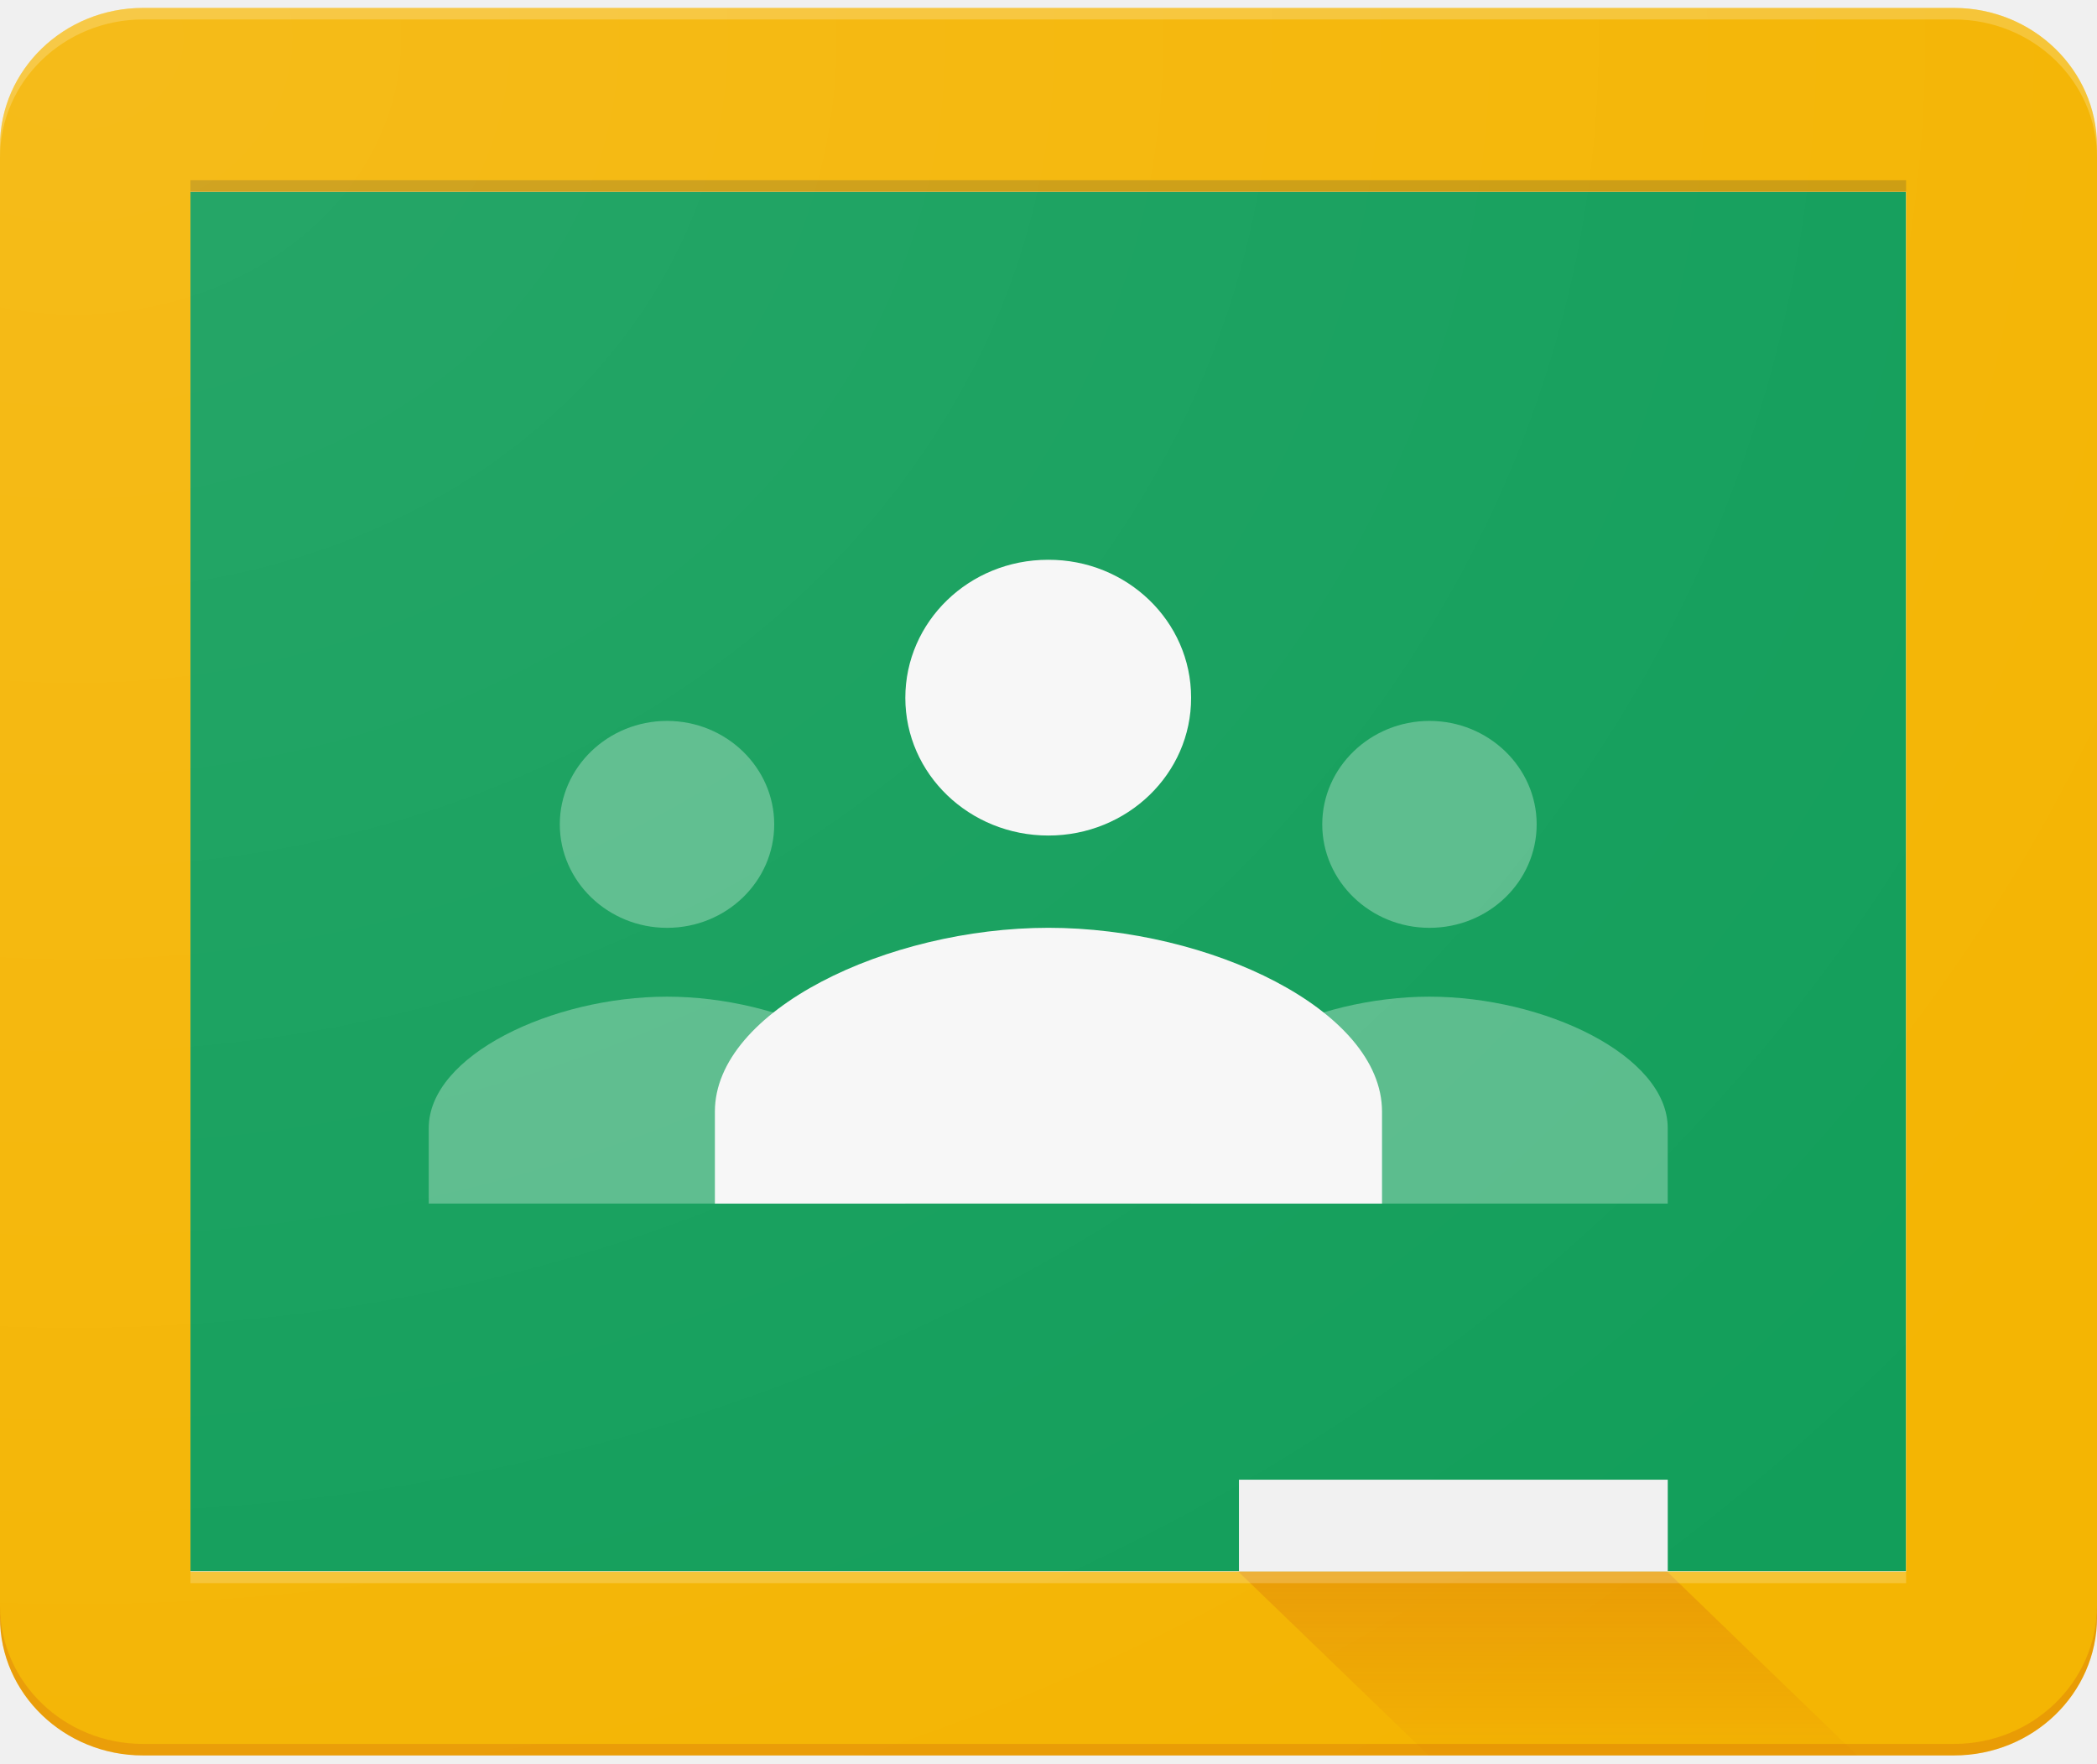
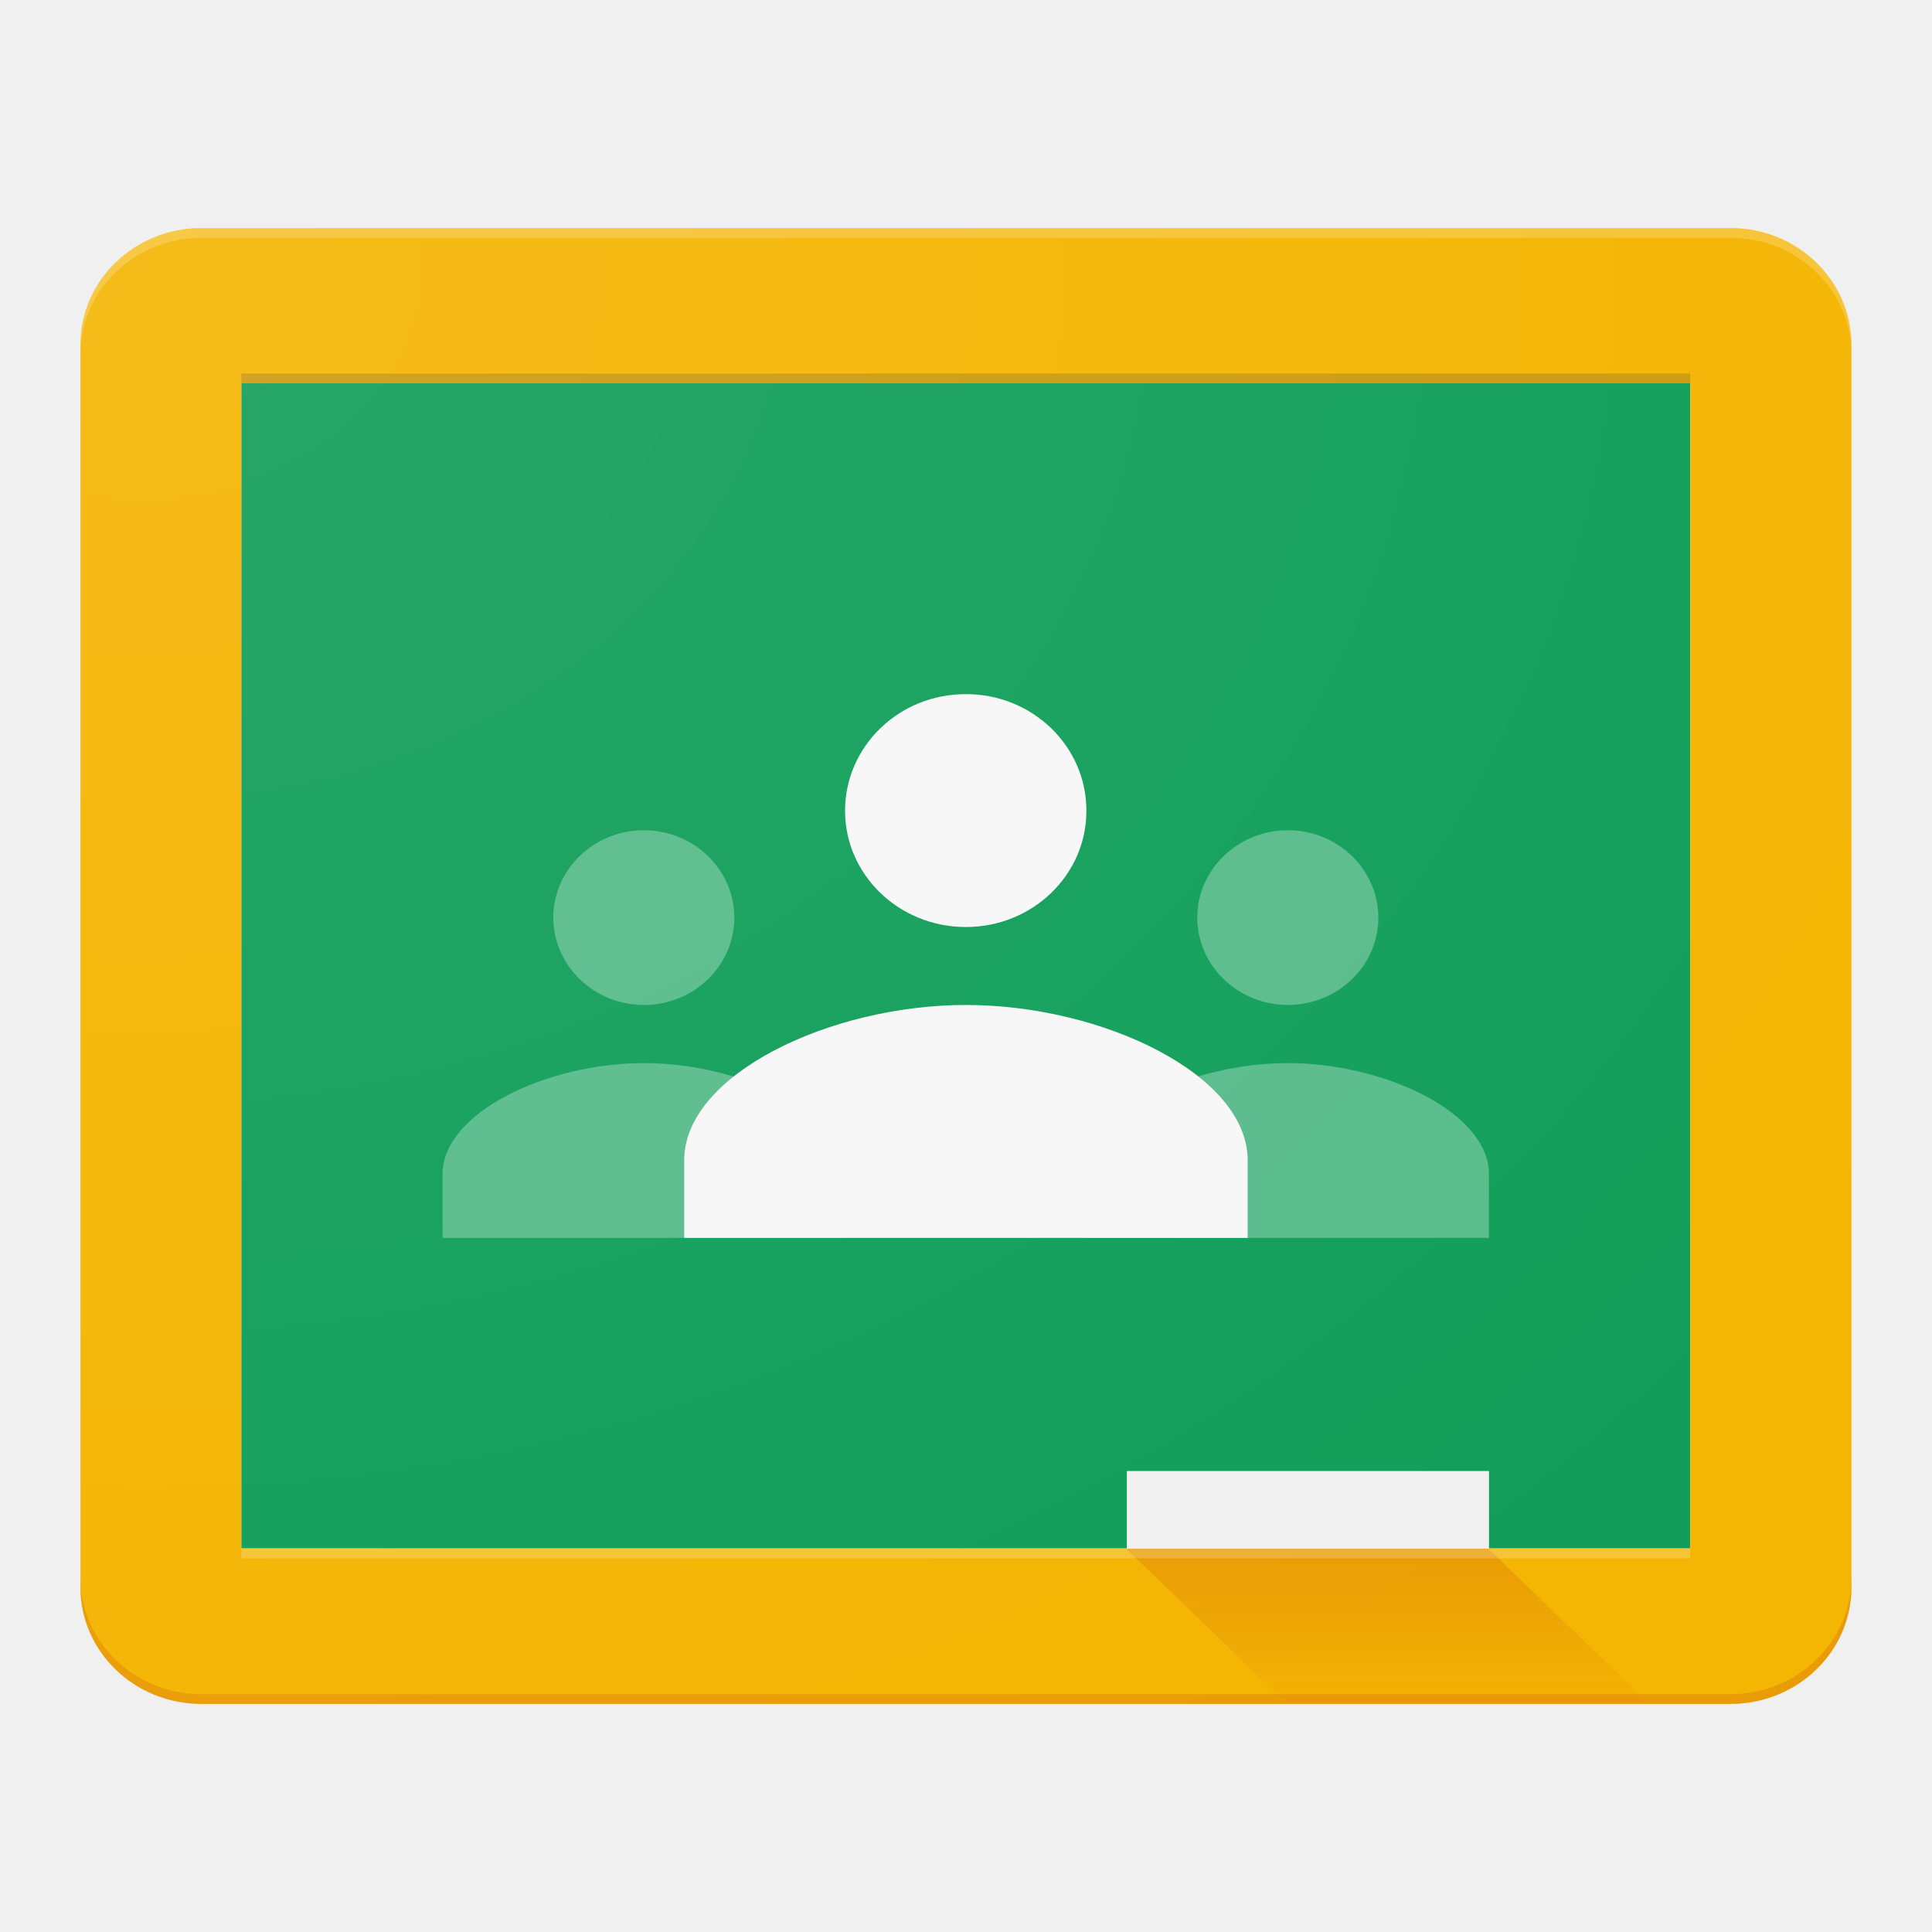
- <svg xmlns="http://www.w3.org/2000/svg" width="88" height="74" viewBox="0 0 88 74" fill="none">
-   <path d="M7.992 8.048H79.988V65.937H7.992V8.048Z" fill="#0F9D58" />
-   <path fill-rule="evenodd" clip-rule="evenodd" d="M27.991 38.936C30.484 38.936 32.49 36.985 32.49 34.594C32.49 32.204 30.468 30.253 27.991 30.253C25.514 30.253 23.492 32.204 23.492 34.594C23.492 36.985 25.514 38.936 27.991 38.936ZM64.486 34.594C64.486 36.985 62.48 38.936 59.987 38.936C57.51 38.936 55.488 36.985 55.488 34.594C55.488 32.204 57.51 30.253 59.987 30.253C62.464 30.253 64.486 32.204 64.486 34.594ZM49.984 47.34C49.984 44.289 55.167 41.825 59.985 41.825C64.803 41.825 69.986 44.289 69.986 47.34V50.508H49.984V47.34ZM17.992 47.34C17.992 44.289 23.175 41.825 27.993 41.825C32.811 41.825 37.994 44.289 37.994 47.34V50.508H17.992V47.34Z" fill="#57BB8A" />
-   <path fill-rule="evenodd" clip-rule="evenodd" d="M49.984 29.27C49.999 32.467 47.309 35.063 43.996 35.063C40.682 35.063 37.992 32.482 37.992 29.285C37.992 26.087 40.667 23.491 43.98 23.491C47.294 23.477 49.984 26.073 49.984 29.27ZM30 46.65C30 42.397 37.25 38.935 43.998 38.935C50.746 38.935 57.996 42.382 57.996 46.65V50.508H30V46.65Z" fill="#F7F7F7" />
-   <path d="M51.992 62.095H69.987V65.952H51.992V62.095Z" fill="#F1F1F1" />
-   <path fill-rule="evenodd" clip-rule="evenodd" d="M6.003 0.333H81.996C85.31 0.333 87.985 2.929 88 6.126V67.873C88 71.07 85.31 73.666 81.996 73.666H6.003C2.69 73.666 0 71.07 0 67.888V6.126C0 2.929 2.69 0.333 6.003 0.333ZM7.992 65.952H79.988V8.048H7.992V65.952Z" fill="#F4B400" />
-   <path opacity="0.2" d="M81.996 0.333H6.003C2.69 0.333 0 2.929 0 6.126V6.61C0 3.413 2.69 0.817 6.003 0.817H81.996C85.31 0.817 88 3.413 88 6.61V6.126C87.985 2.929 85.31 0.333 81.996 0.333Z" fill="white" />
-   <path opacity="0.2" d="M81.996 73.183H6.003C2.69 73.183 0 70.587 0 67.39V67.874C0 71.071 2.69 73.667 6.003 73.667H81.996C85.31 73.667 88 71.071 88 67.874V67.39C87.985 70.587 85.31 73.183 81.996 73.183Z" fill="#BF360C" />
-   <path d="M69.96 65.952H51.965L59.959 73.667H77.939L69.96 65.952Z" fill="url(#paint0_linear_8560_15687)" />
-   <path opacity="0.2" d="M7.992 7.563H79.988V8.047H7.992V7.563Z" fill="#263238" />
-   <path opacity="0.2" d="M7.992 65.952H79.988V66.436H7.992V65.952Z" fill="white" />
-   <path d="M81.996 0.333H6.003C2.69 0.333 0 2.929 0 6.126V67.888C0 71.07 2.69 73.666 6.003 73.666H81.996C85.31 73.666 88 71.07 88 67.873V6.126C87.985 2.929 85.31 0.333 81.996 0.333Z" fill="url(#paint1_radial_8560_15687)" />
+ <svg xmlns="http://www.w3.org/2000/svg" width="80" height="80" viewBox="0 0 80 80" fill="none">
+   <path d="M9.992 15.873H69.989V64.114H9.992V15.873Z" fill="#0F9D58" />
+   <path fill-rule="evenodd" clip-rule="evenodd" d="M26.659 41.613C28.736 41.613 30.407 39.988 30.407 37.995C30.407 36.003 28.723 34.378 26.659 34.378C24.594 34.378 22.91 36.003 22.91 37.995C22.91 39.988 24.594 41.613 26.659 41.613ZM57.074 37.995C57.074 39.988 55.402 41.613 53.325 41.613C51.261 41.613 49.576 39.988 49.576 37.995C49.576 36.003 51.261 34.378 53.325 34.378C55.39 34.378 57.074 36.003 57.074 37.995ZM44.986 48.617C44.986 46.075 49.305 44.021 53.32 44.021C57.335 44.021 61.654 46.075 61.654 48.617V51.257H44.986V48.617ZM18.326 48.617C18.326 46.075 22.645 44.021 26.66 44.021C30.675 44.021 34.994 46.075 34.994 48.617V51.257H18.326V48.617Z" fill="#57BB8A" />
+   <path fill-rule="evenodd" clip-rule="evenodd" d="M44.985 33.559C44.998 36.223 42.756 38.386 39.995 38.386C37.234 38.386 34.992 36.235 34.992 33.571C34.992 30.906 37.221 28.743 39.982 28.743C42.743 28.731 44.985 30.894 44.985 33.559ZM28.332 48.042C28.332 44.498 34.373 41.613 39.997 41.613C45.62 41.613 51.662 44.485 51.662 48.042V51.257H28.332V48.042Z" fill="#F7F7F7" />
+   <path d="M46.66 60.912H61.656V64.127H46.66V60.912Z" fill="#F1F1F1" />
+   <path fill-rule="evenodd" clip-rule="evenodd" d="M8.335 9.444H71.662C74.424 9.444 76.653 11.608 76.665 14.272V65.728C76.665 68.392 74.424 70.555 71.662 70.555H8.335C5.574 70.555 3.332 68.392 3.332 65.74V14.272C3.332 11.608 5.574 9.444 8.335 9.444ZM9.992 64.127H69.989V15.873H9.992V64.127Z" fill="#F4B400" />
+   <path opacity="0.2" d="M71.662 9.444H8.335C5.574 9.444 3.332 11.608 3.332 14.272V14.675C3.332 12.011 5.574 9.848 8.335 9.848H71.662C74.424 9.848 76.665 12.011 76.665 14.675V14.272C76.653 11.608 74.424 9.444 71.662 9.444Z" fill="white" />
+   <path opacity="0.2" d="M71.662 70.153H8.335C5.574 70.153 3.332 67.989 3.332 65.325V65.728C3.332 68.393 5.574 70.556 8.335 70.556H71.662C74.424 70.556 76.665 68.393 76.665 65.728V65.325C76.653 67.989 74.424 70.153 71.662 70.153Z" fill="#BF360C" />
+   <path d="M61.629 64.127H46.633L53.295 70.556H68.278L61.629 64.127Z" fill="url(#paint0_linear_8290_59692)" />
+   <path opacity="0.2" d="M9.992 15.47H69.989V15.873H9.992V15.47Z" fill="#263238" />
+   <path opacity="0.2" d="M9.992 64.127H69.989V64.53H9.992V64.127Z" fill="white" />
+   <path d="M71.662 9.444H8.335C5.574 9.444 3.332 11.608 3.332 14.272V65.74C3.332 68.392 5.574 70.555 8.335 70.555H71.662C74.424 70.555 76.665 68.392 76.665 65.728V14.272C76.653 11.608 74.424 9.444 71.662 9.444Z" fill="url(#paint1_radial_8290_59692)" />
  <defs>
-     <linearGradient id="paint0_linear_8560_15687" x1="52.006" y1="66.055" x2="52.006" y2="73.747" gradientUnits="userSpaceOnUse">
+     <linearGradient id="paint0_linear_8290_59692" x1="46.667" y1="64.212" x2="46.667" y2="70.623" gradientUnits="userSpaceOnUse">
      <stop stop-color="#BF360C" stop-opacity="0.2" />
      <stop offset="1" stop-color="#BF360C" stop-opacity="0.02" />
    </linearGradient>
-     <radialGradient id="paint1_radial_8560_15687" cx="0" cy="0" r="1" gradientUnits="userSpaceOnUse" gradientTransform="translate(3.03125 2.05185) scale(105.095 87.5788)">
+     <radialGradient id="paint1_radial_8290_59692" cx="0" cy="0" r="1" gradientUnits="userSpaceOnUse" gradientTransform="translate(5.85808 10.8767) scale(87.5788 72.9823)">
      <stop stop-color="white" stop-opacity="0.1" />
      <stop offset="1" stop-color="white" stop-opacity="0.01" />
    </radialGradient>
  </defs>
</svg>
